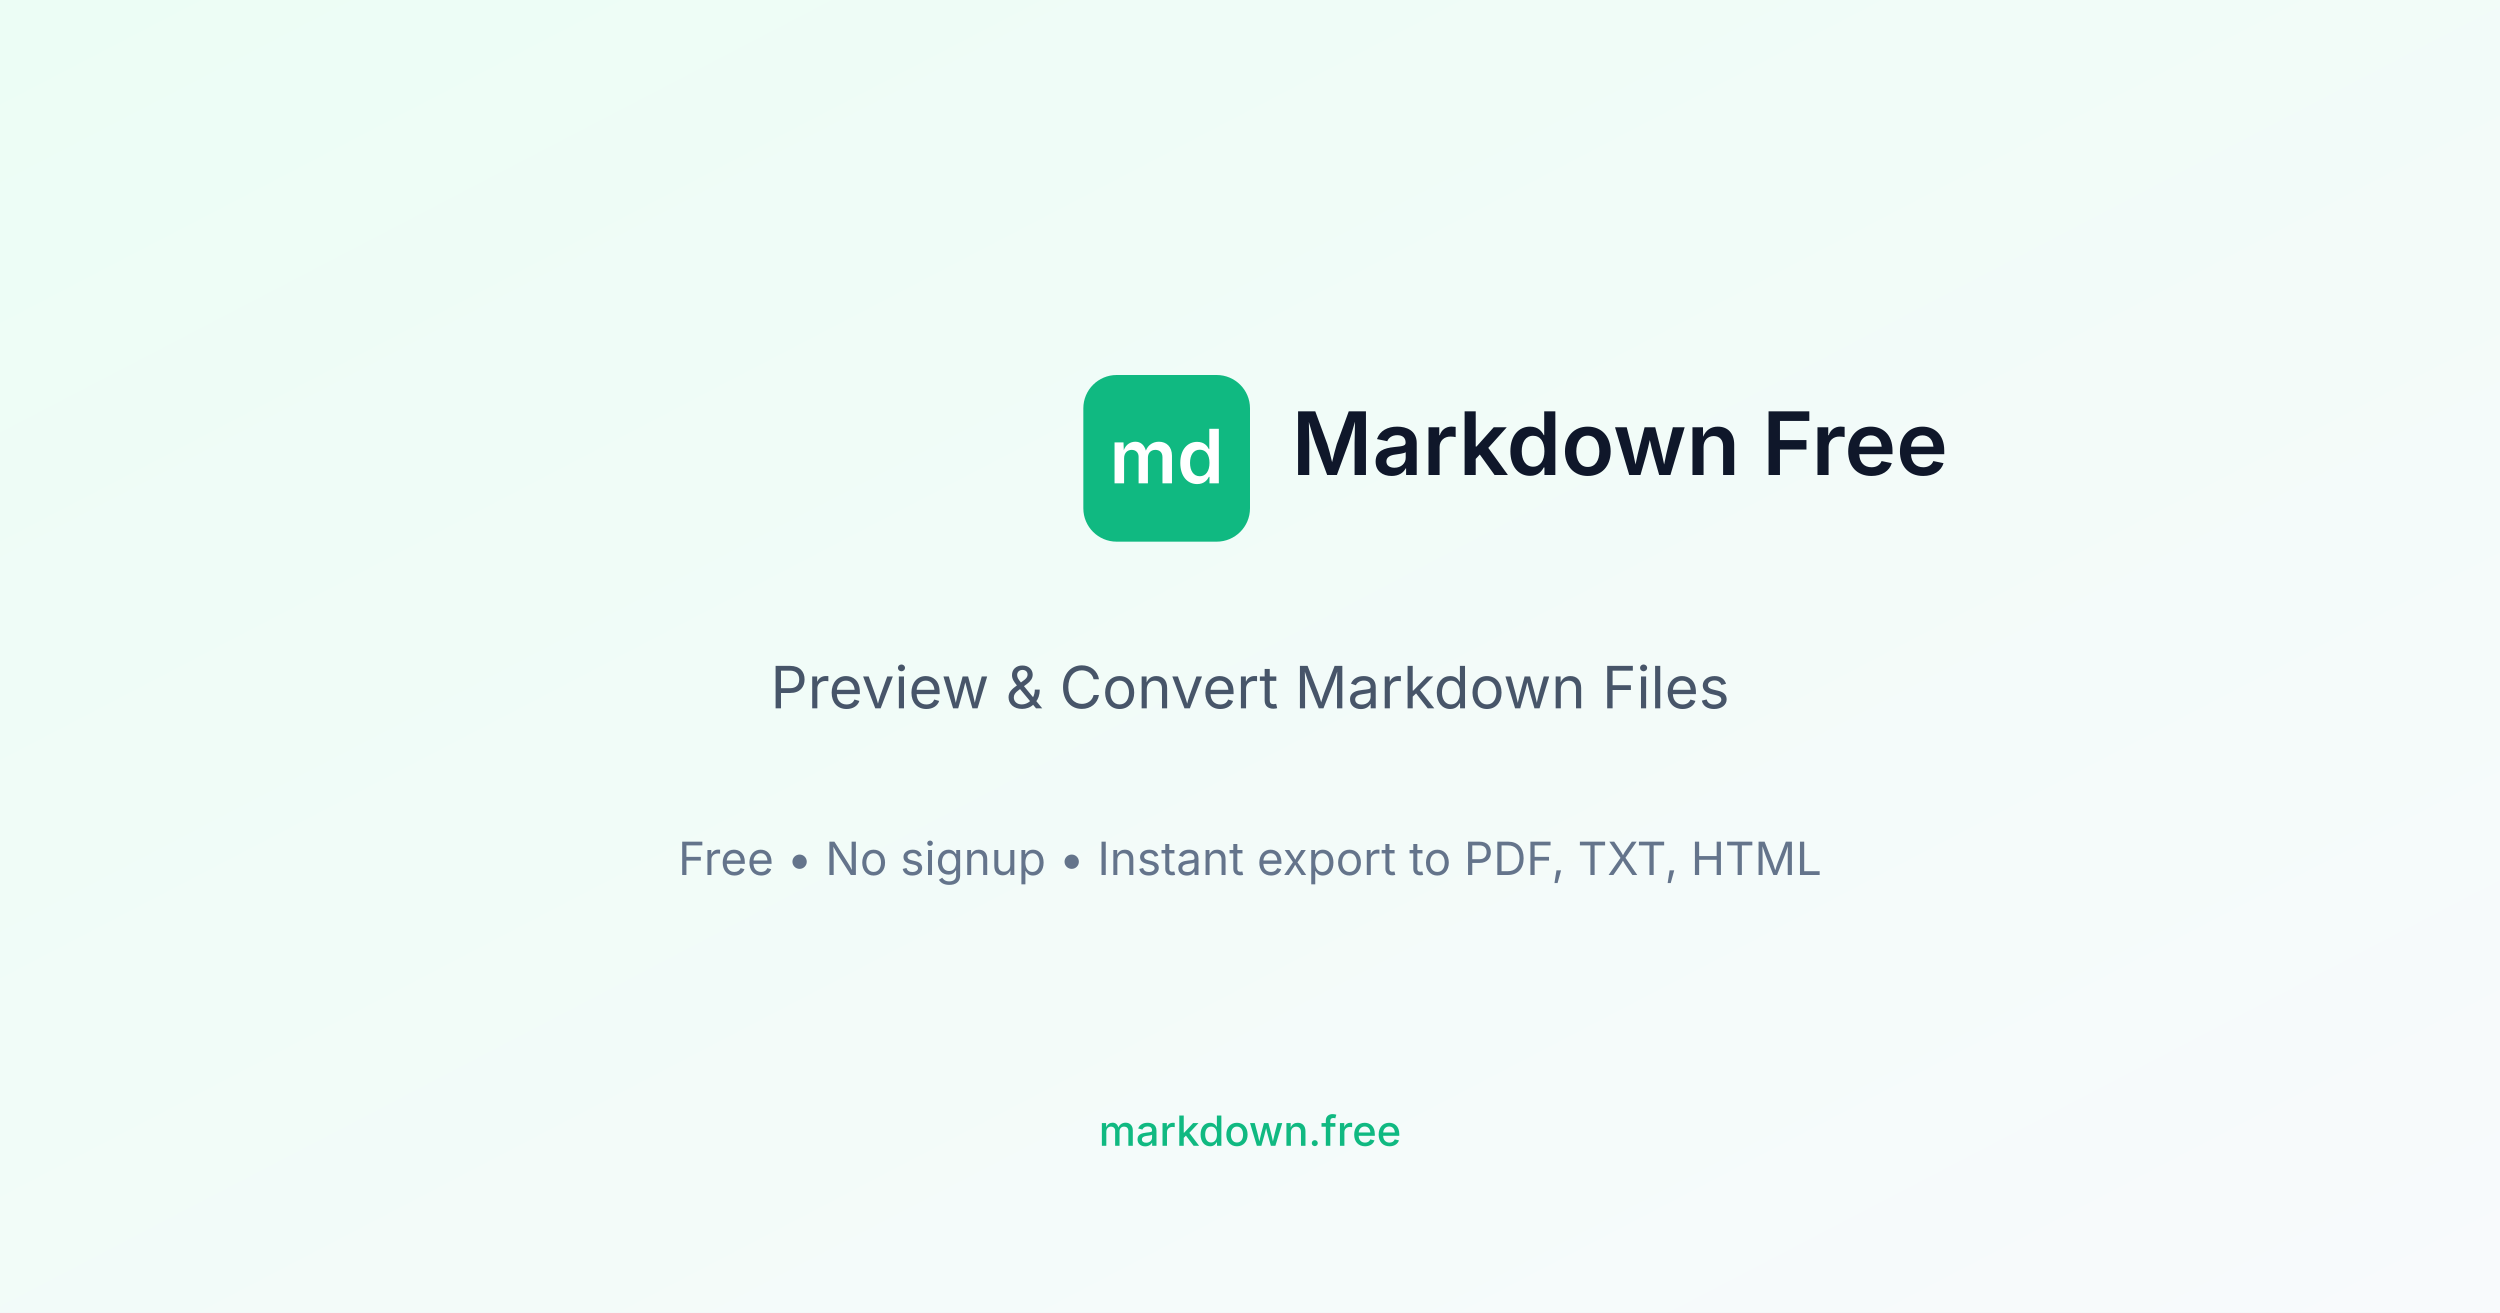
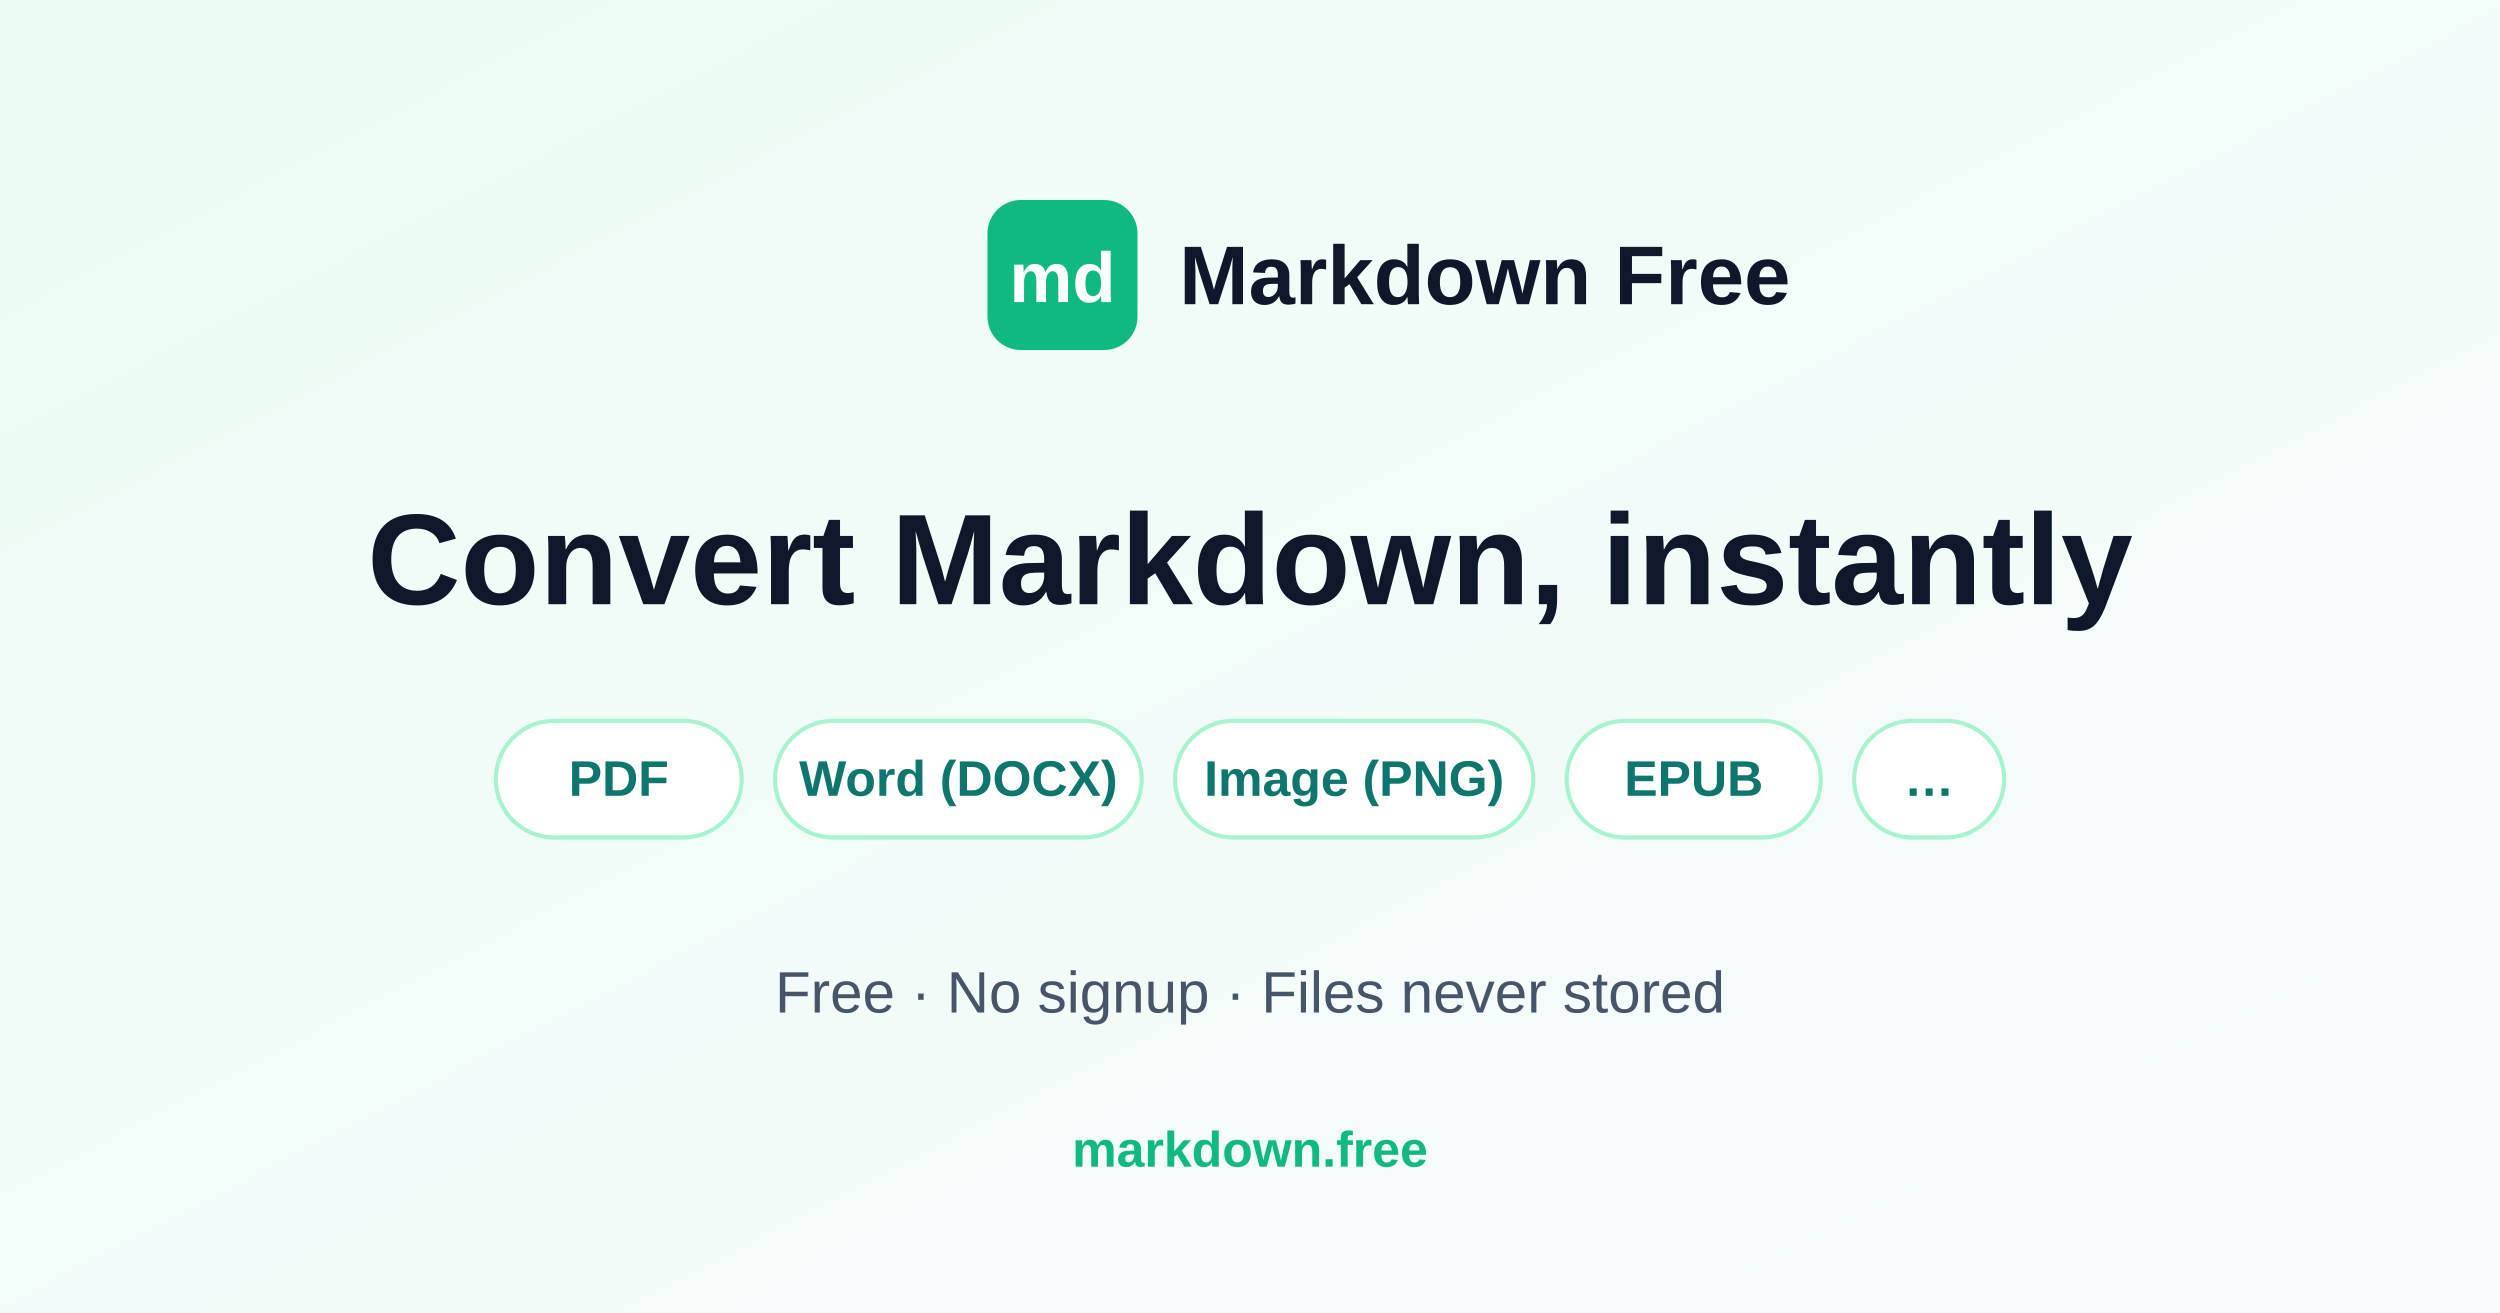
- <svg xmlns="http://www.w3.org/2000/svg" viewBox="0 0 1200 630">
-   <rect width="1200" height="630" fill="#f8fafc" />
+ <svg xmlns="http://www.w3.org/2000/svg" viewBox="0 0 1200 630" font-family="'Helvetica Neue', Arial, sans-serif">
  <defs>
-     <linearGradient id="grad" x1="0%" y1="0%" x2="100%" y2="100%">
-       <stop offset="0%" style="stop-color:#ecfdf5;stop-opacity:1" />
-       <stop offset="100%" style="stop-color:#f8fafc;stop-opacity:1" />
+     <linearGradient id="bg" x1="0%" y1="0%" x2="100%" y2="100%">
+       <stop offset="0%" stop-color="#ecfdf5" />
+       <stop offset="100%" stop-color="#f8fafc" />
    </linearGradient>
  </defs>
-   <rect width="1200" height="630" fill="url(#grad)" />
-   <rect x="520" y="180" width="80" height="80" rx="16" fill="#10B981" />
-   <text x="560" y="232" text-anchor="middle" font-family="system-ui, -apple-system, sans-serif" font-size="36" font-weight="600" fill="white">md</text>
-   <text x="620" y="228" font-family="system-ui, -apple-system, sans-serif" font-size="42" font-weight="600" fill="#0f172a">Markdown Free</text>
-   <text x="600" y="340" text-anchor="middle" font-family="system-ui, -apple-system, sans-serif" font-size="28" fill="#475569">Preview &amp; Convert Markdown Files</text>
-   <text x="600" y="420" text-anchor="middle" font-family="system-ui, -apple-system, sans-serif" font-size="22" fill="#64748b">Free • No signup • Instant export to PDF, TXT, HTML</text>
-   <text x="600" y="550" text-anchor="middle" font-family="system-ui, -apple-system, sans-serif" font-size="20" font-weight="500" fill="#10B981">markdown.free</text>
+   <rect width="1200" height="630" fill="url(#bg)" />
+   <rect x="474" y="96" width="72" height="72" rx="16" fill="#10B981" />
+   <text x="510" y="145" text-anchor="middle" font-size="34" font-weight="700" fill="#ffffff">md</text>
+   <text x="566" y="146" font-size="40" font-weight="600" fill="#0f172a">Markdown Free</text>
+   <text x="600" y="290" text-anchor="middle" font-size="62" font-weight="800" fill="#0f172a">Convert Markdown, instantly</text>
+   <g font-size="24" font-weight="600" text-anchor="middle">
+     <rect x="238" y="346" width="118" height="56" rx="28" fill="#ffffff" stroke="#a7f3d0" stroke-width="2" />
+     <text x="297" y="382" fill="#0f766e">PDF</text>
+     <rect x="372" y="346" width="176" height="56" rx="28" fill="#ffffff" stroke="#a7f3d0" stroke-width="2" />
+     <text x="460" y="382" fill="#0f766e">Word (DOCX)</text>
+     <rect x="564" y="346" width="172" height="56" rx="28" fill="#ffffff" stroke="#a7f3d0" stroke-width="2" />
+     <text x="650" y="382" fill="#0f766e">Image (PNG)</text>
+     <rect x="752" y="346" width="122" height="56" rx="28" fill="#ffffff" stroke="#a7f3d0" stroke-width="2" />
+     <text x="813" y="382" fill="#0f766e">EPUB</text>
+     <rect x="890" y="346" width="72" height="56" rx="28" fill="#ffffff" stroke="#a7f3d0" stroke-width="2" />
+     <text x="926" y="382" fill="#0f766e">…</text>
+   </g>
+   <text x="600" y="486" text-anchor="middle" font-size="28" fill="#475569">Free · No signup · Files never stored</text>
+   <text x="600" y="560" text-anchor="middle" font-size="24" font-weight="600" fill="#10B981">markdown.free</text>
</svg>
